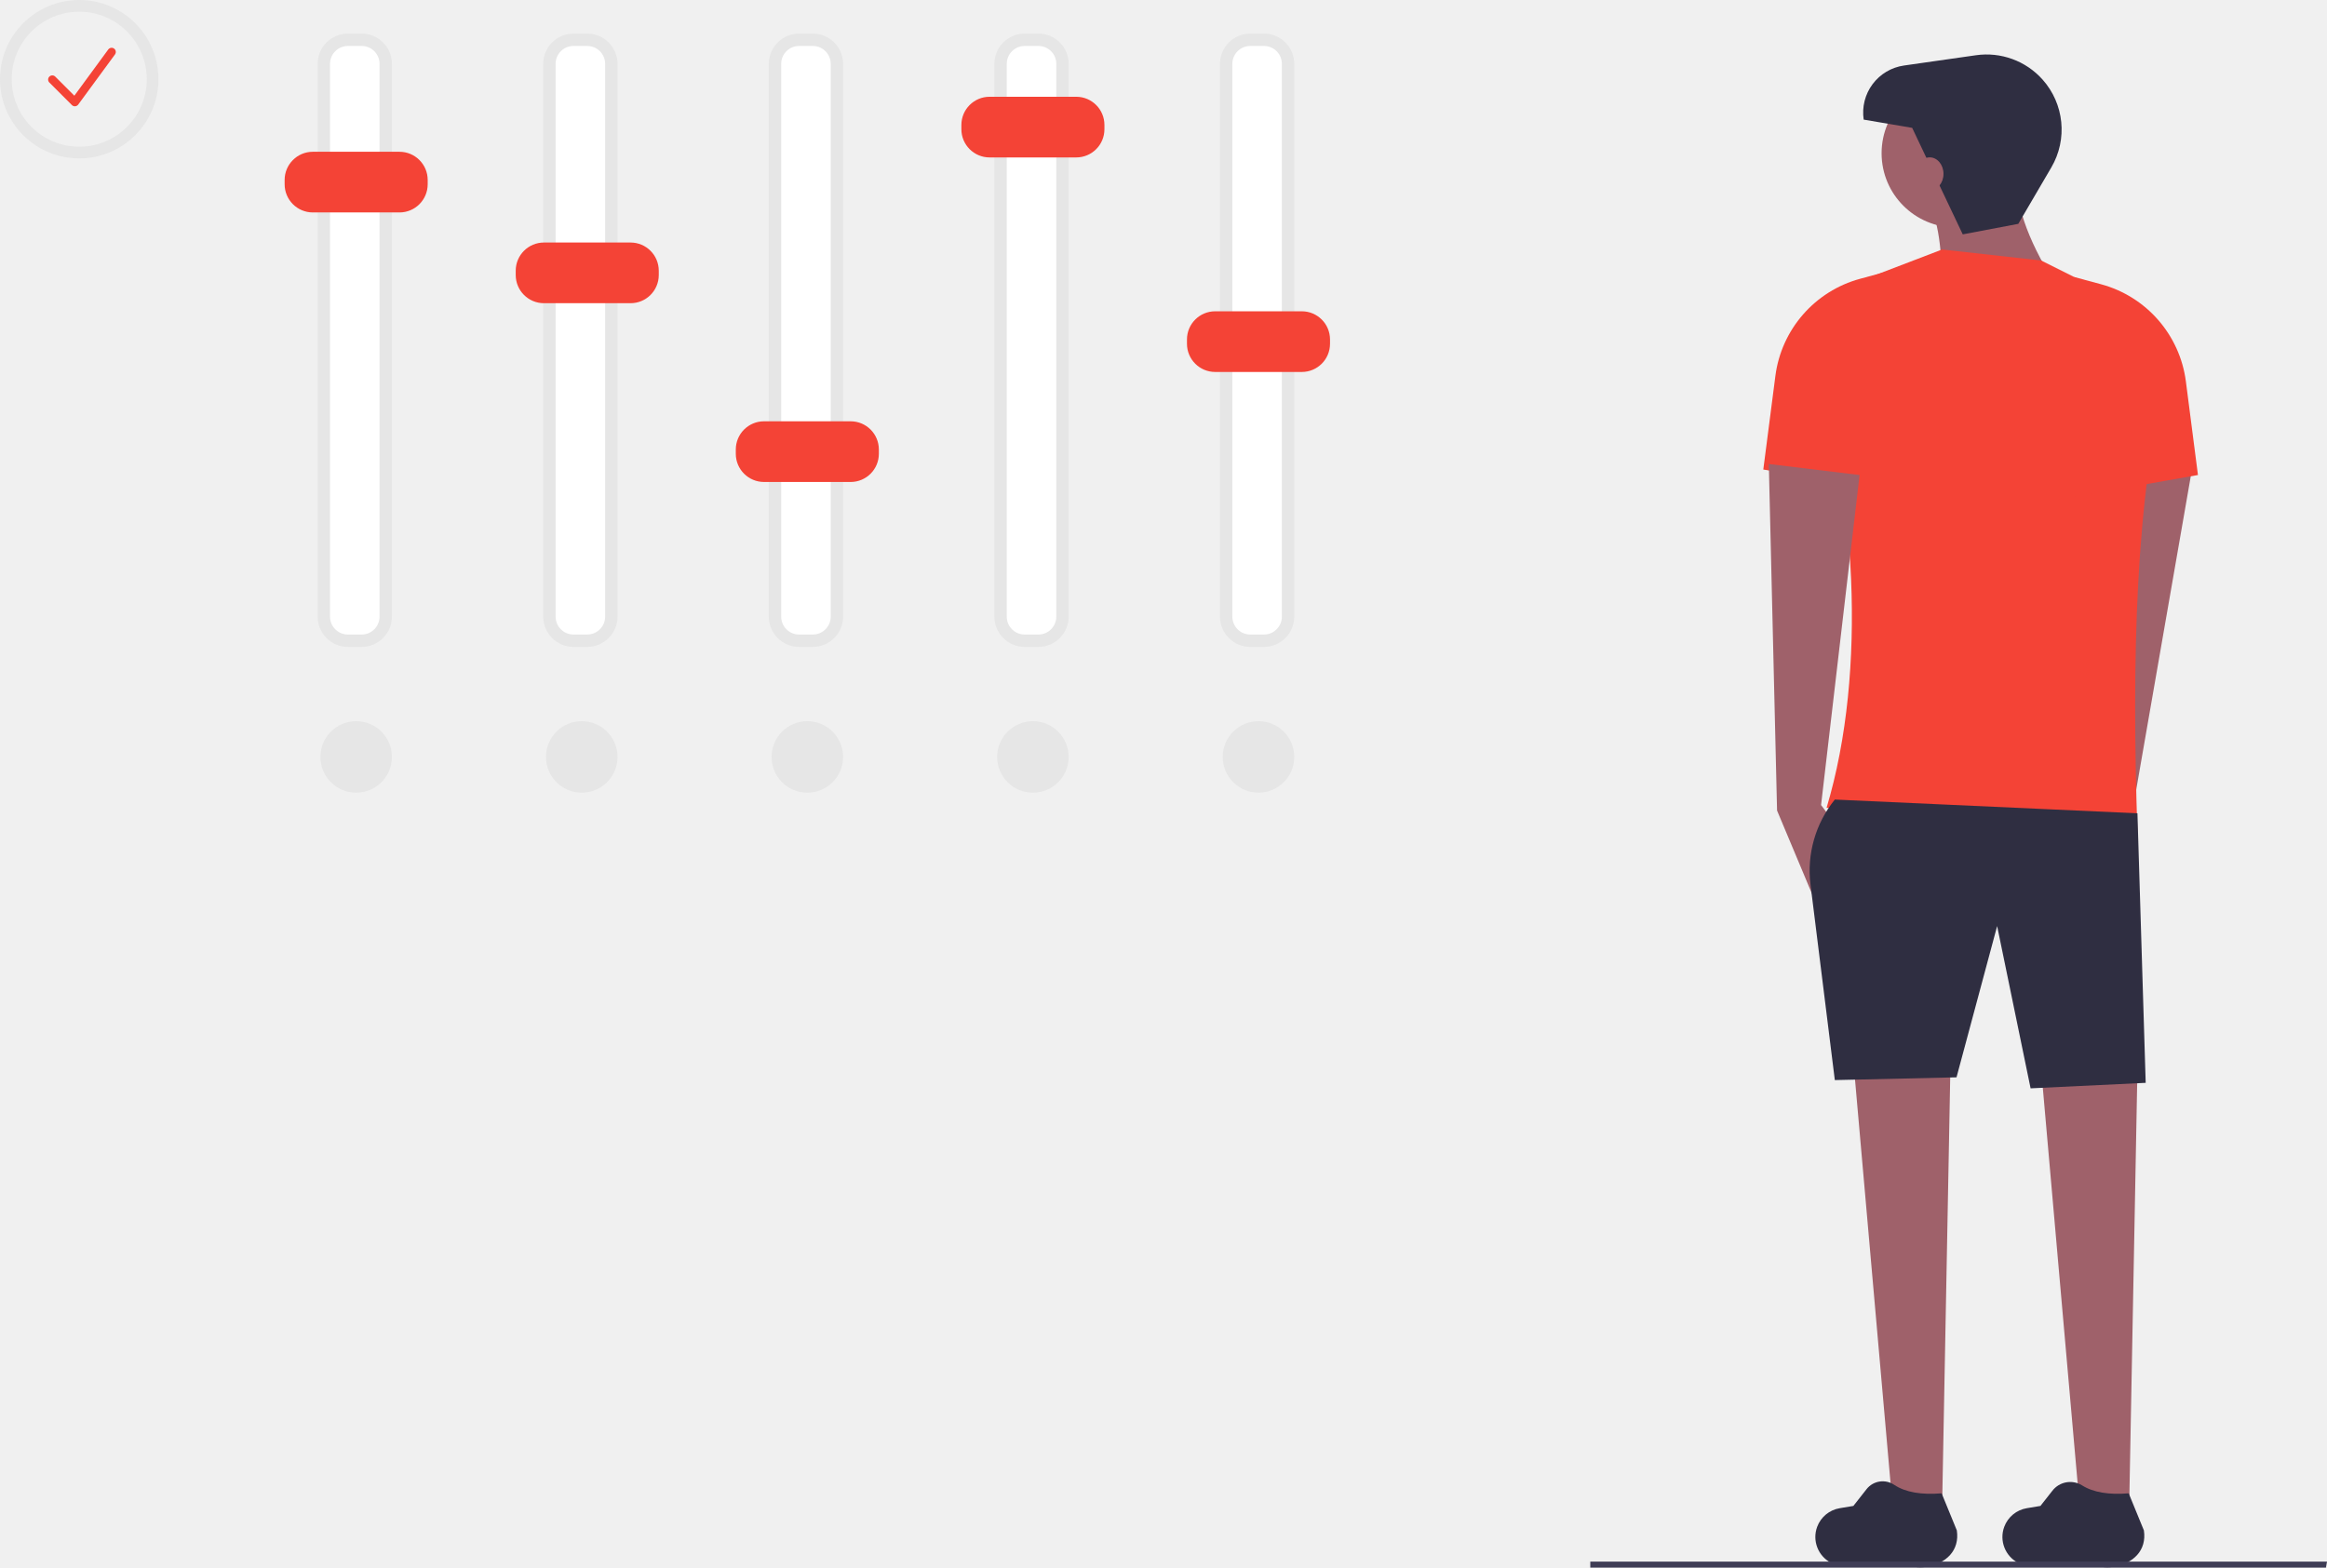
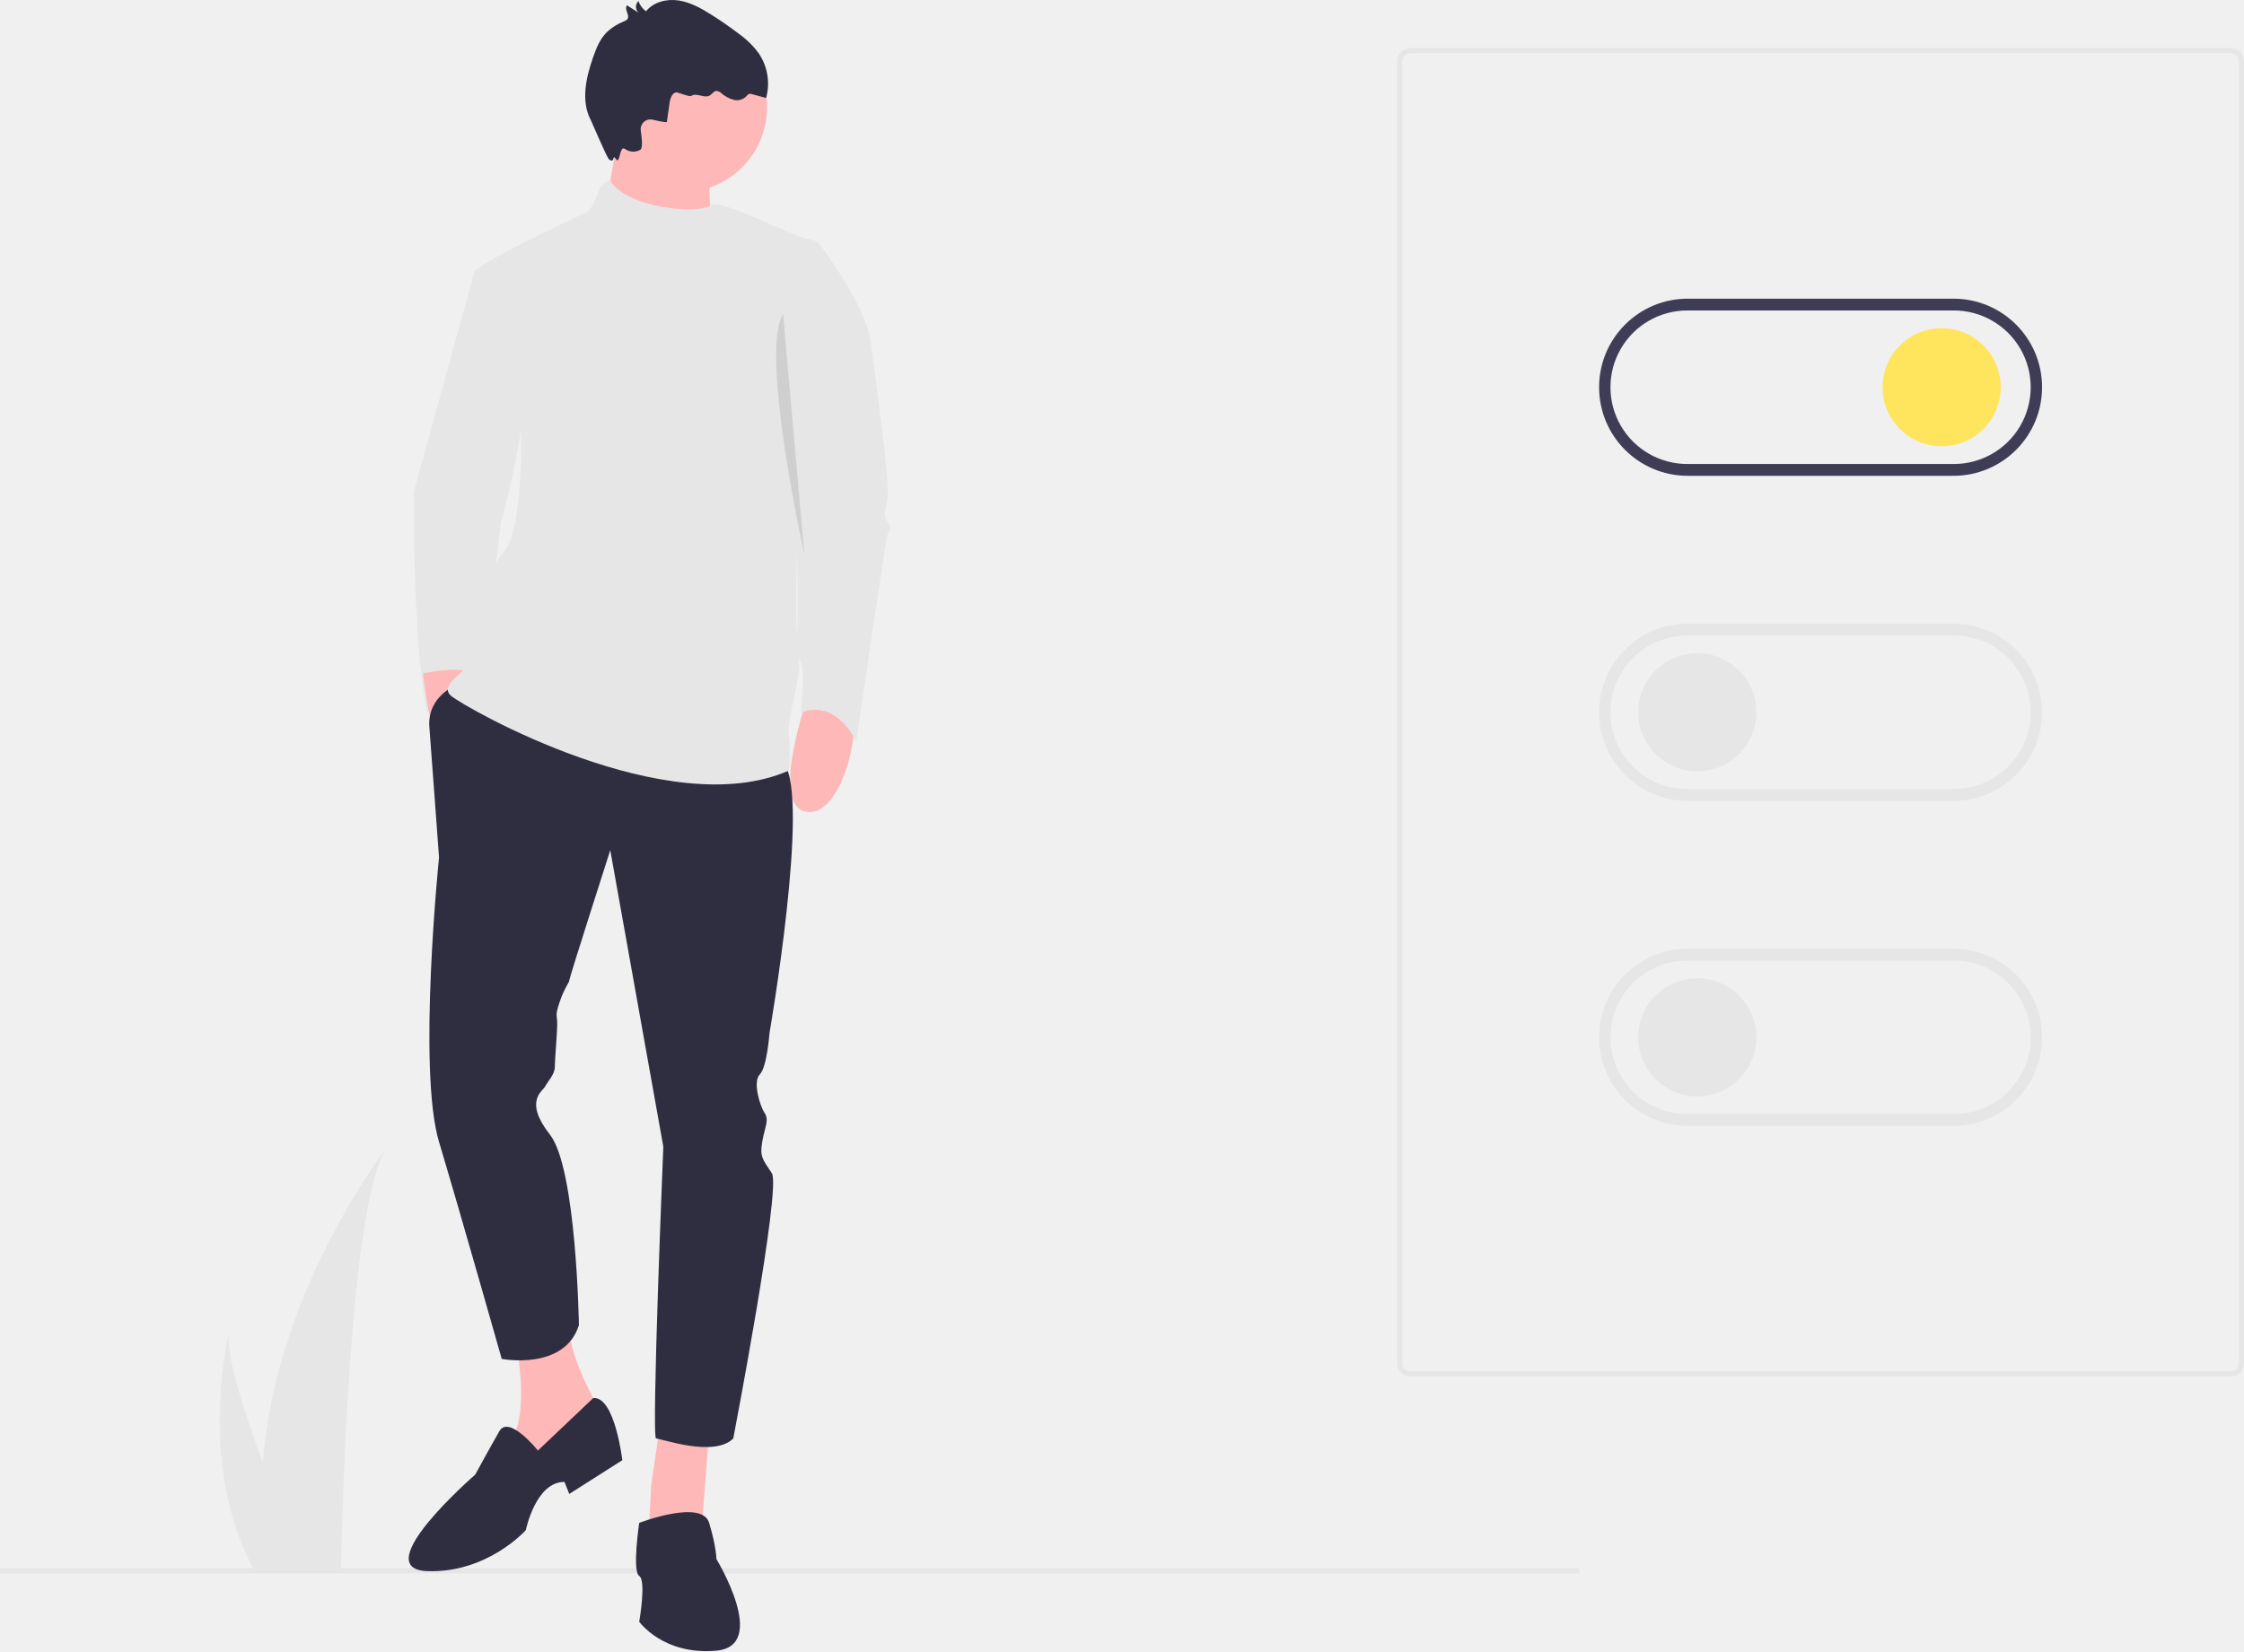
- <svg xmlns="http://www.w3.org/2000/svg" data-name="Layer 1" width="845.871" height="569.989" viewBox="0 0 845.871 569.989">
-   <polygon points="760.114 287.832 752.997 294.857 762.452 319.527 775.643 292.177 797.249 168.007 764.02 167.081 760.114 287.832" fill="#9f616a" />
-   <polygon points="705.966 547.714 687.966 547.714 673.966 388.714 708.966 388.714 705.966 547.714" fill="#9f616a" />
-   <polygon points="773.966 547.714 755.966 547.714 741.966 388.714 776.966 388.714 773.966 547.714" fill="#9f616a" />
-   <path d="M937.09,733.461l-26.28-.14a10.602,10.602,0,0,1-5.186-13.206h0a10.602,10.602,0,0,1,8.184-6.735l4.964-.827,4.326-5.505a8.19,8.19,0,0,1,10.758-2c4.149,2.634,9.904,3.511,17,2.922l5.523,13.486c1.094,7.296-3.901,12.109-11.188,13.259h0A13.431,13.431,0,0,1,937.09,733.461Z" transform="translate(-177.0646 -165.0054)" fill="#2f2e41" />
-   <path d="M869.09,733.461l-26.28-.14a10.602,10.602,0,0,1-5.186-13.206h0a10.602,10.602,0,0,1,8.184-6.735l4.964-.827,4.81-6.121a7.459,7.459,0,0,1,10.017-1.551c4.167,2.763,10.014,3.69,17.257,3.089l5.523,13.486c1.094,7.296-3.901,12.109-11.188,13.259h0A13.431,13.431,0,0,1,869.09,733.461Z" transform="translate(-177.0646 -165.0054)" fill="#2f2e41" />
-   <circle cx="710.966" cy="55.714" r="27" fill="#9f616a" />
-   <path d="M927.03,272.719l-44,3c.156-14.239-.466-27.136-4-35l31-10C910.328,243.257,916.905,257.505,927.03,272.719Z" transform="translate(-177.0646 -165.0054)" fill="#9f616a" />
-   <path d="M954.03,467.719l-113-9c15.077-50.26,10.359-116.074-5-165.416a28.472,28.472,0,0,1,18.289-26.588L883.03,255.719l36,4,30.356,15.178a27.716,27.716,0,0,1,15.316,25.309C953.292,345.838,951.918,404.513,954.03,467.719Z" transform="translate(-177.0646 -165.0054)" fill="#f44336" />
-   <path d="M869.03,344.719l-51-9L822.42,301.698a42.203,42.203,0,0,1,30.845-35.34l9.766-2.639Z" transform="translate(-177.0646 -165.0054)" fill="#f44336" />
-   <polygon points="661.966 292.714 667.966 300.714 658.966 325.714 645.966 294.714 642.966 168.714 675.966 172.714 661.966 292.714" fill="#9f616a" />
-   <path d="M925.03,346.719l51-9-4.39-34.021a42.203,42.203,0,0,0-30.845-35.34l-9.766-2.639Z" transform="translate(-177.0646 -165.0054)" fill="#f44336" />
-   <path d="M957.03,558.719l-41.839,2-12.161-59-14.768,55-44.232,1-8.842-71.066a41.097,41.097,0,0,1,8.842-30.934v0l110,5Z" transform="translate(-177.0646 -165.0054)" fill="#2f2e41" />
-   <path d="M890.53,250.219l20.19-3.823,12.011-20.519a27.28,27.28,0,0,0-3.194-31.95l0,0a27.28,27.28,0,0,0-24.207-8.837l-26.167,3.738a17.279,17.279,0,0,0-14.644,19.668l17.625,2.999Z" transform="translate(-177.0646 -165.0054)" fill="#2f2e41" />
-   <ellipse cx="701.466" cy="63.214" rx="5" ry="6" fill="#9f616a" />
-   <path d="M303.53,177.219a11.012,11.012,0,0,0-11,11v201a11.012,11.012,0,0,0,11,11h5a11.012,11.012,0,0,0,11-11v-201a11.012,11.012,0,0,0-11-11Z" transform="translate(-177.0646 -165.0054)" fill="#e6e6e6" />
-   <path d="M303.53,181.719a6.508,6.508,0,0,0-6.5,6.5v201a6.508,6.508,0,0,0,6.5,6.5h5a6.508,6.508,0,0,0,6.5-6.5v-201a6.508,6.508,0,0,0-6.5-6.5Z" transform="translate(-177.0646 -165.0054)" fill="#fff" />
-   <path d="M385.53,177.219a11.012,11.012,0,0,0-11,11v201a11.012,11.012,0,0,0,11,11h5a11.012,11.012,0,0,0,11-11v-201a11.012,11.012,0,0,0-11-11Z" transform="translate(-177.0646 -165.0054)" fill="#e6e6e6" />
-   <path d="M385.53,181.719a6.508,6.508,0,0,0-6.5,6.5v201a6.508,6.508,0,0,0,6.5,6.5h5a6.508,6.508,0,0,0,6.5-6.5v-201a6.508,6.508,0,0,0-6.5-6.5Z" transform="translate(-177.0646 -165.0054)" fill="#fff" />
-   <path d="M467.53,177.219a11.012,11.012,0,0,0-11,11v201a11.012,11.012,0,0,0,11,11h5a11.012,11.012,0,0,0,11-11v-201a11.012,11.012,0,0,0-11-11Z" transform="translate(-177.0646 -165.0054)" fill="#e6e6e6" />
-   <path d="M467.53,181.719a6.508,6.508,0,0,0-6.5,6.5v201a6.508,6.508,0,0,0,6.5,6.5h5a6.508,6.508,0,0,0,6.5-6.5v-201a6.508,6.508,0,0,0-6.5-6.5Z" transform="translate(-177.0646 -165.0054)" fill="#fff" />
-   <path d="M549.53,177.219a11.012,11.012,0,0,0-11,11v201a11.012,11.012,0,0,0,11,11h5a11.012,11.012,0,0,0,11-11v-201a11.012,11.012,0,0,0-11-11Z" transform="translate(-177.0646 -165.0054)" fill="#e6e6e6" />
-   <path d="M549.53,181.719a6.508,6.508,0,0,0-6.5,6.5v201a6.508,6.508,0,0,0,6.5,6.5h5a6.508,6.508,0,0,0,6.5-6.5v-201a6.508,6.508,0,0,0-6.5-6.5Z" transform="translate(-177.0646 -165.0054)" fill="#fff" />
-   <path d="M631.53,177.219a11.012,11.012,0,0,0-11,11v201a11.012,11.012,0,0,0,11,11h5a11.012,11.012,0,0,0,11-11v-201a11.012,11.012,0,0,0-11-11Z" transform="translate(-177.0646 -165.0054)" fill="#e6e6e6" />
-   <path d="M631.53,181.719a6.508,6.508,0,0,0-6.5,6.5v201a6.508,6.508,0,0,0,6.5,6.5h5a6.508,6.508,0,0,0,6.5-6.5v-201a6.508,6.508,0,0,0-6.5-6.5Z" transform="translate(-177.0646 -165.0054)" fill="#fff" />
-   <path d="M322.288,242.249H290.773a10.254,10.254,0,0,1-10.242-10.242v-1.576a10.254,10.254,0,0,1,10.242-10.242H322.288a10.254,10.254,0,0,1,10.242,10.242v1.576A10.254,10.254,0,0,1,322.288,242.249Z" transform="translate(-177.0646 -165.0054)" fill="#f44336" />
-   <path d="M406.288,275.249H374.773a10.254,10.254,0,0,1-10.242-10.242v-1.576a10.254,10.254,0,0,1,10.242-10.242H406.288a10.254,10.254,0,0,1,10.242,10.242v1.576A10.254,10.254,0,0,1,406.288,275.249Z" transform="translate(-177.0646 -165.0054)" fill="#f44336" />
-   <path d="M486.288,340.249H454.773a10.254,10.254,0,0,1-10.242-10.242v-1.576a10.254,10.254,0,0,1,10.242-10.242H486.288a10.254,10.254,0,0,1,10.242,10.242v1.576A10.254,10.254,0,0,1,486.288,340.249Z" transform="translate(-177.0646 -165.0054)" fill="#f44336" />
-   <path d="M568.288,222.249H536.773a10.254,10.254,0,0,1-10.242-10.242v-1.576a10.254,10.254,0,0,1,10.242-10.242H568.288a10.254,10.254,0,0,1,10.242,10.242v1.576A10.254,10.254,0,0,1,568.288,222.249Z" transform="translate(-177.0646 -165.0054)" fill="#f44336" />
-   <path d="M650.288,300.249H618.773a10.254,10.254,0,0,1-10.242-10.242v-1.576a10.254,10.254,0,0,1,10.242-10.242H650.288a10.254,10.254,0,0,1,10.242,10.242v1.576A10.254,10.254,0,0,1,650.288,300.249Z" transform="translate(-177.0646 -165.0054)" fill="#f44336" />
-   <polygon points="845.475 569.989 578.074 569.989 578.074 567.804 845.871 567.804 845.475 569.989" fill="#3f3d56" />
-   <circle cx="129.466" cy="275.214" r="13" fill="#e6e6e6" />
-   <circle cx="211.466" cy="275.214" r="13" fill="#e6e6e6" />
-   <circle cx="293.466" cy="275.214" r="13" fill="#e6e6e6" />
-   <circle cx="375.466" cy="275.214" r="13" fill="#e6e6e6" />
-   <circle cx="457.466" cy="275.214" r="13" fill="#e6e6e6" />
-   <path d="M205.861,165.005a28.796,28.796,0,1,0,28.796,28.796A28.796,28.796,0,0,0,205.861,165.005Zm0,53.338a24.542,24.542,0,1,1,24.542-24.542A24.542,24.542,0,0,1,205.861,218.344Z" transform="translate(-177.0646 -165.0054)" fill="#e6e6e6" />
-   <path d="M204.27,203.65a1.518,1.518,0,0,1-1.074-.445L194.991,195a1.519,1.519,0,0,1,2.148-2.148l6.952,6.952,12.323-16.804a1.519,1.519,0,0,1,2.451,1.797l-13.37,18.232a1.521,1.521,0,0,1-1.11.617C204.347,203.649,204.308,203.65,204.27,203.65Z" transform="translate(-177.0646 -165.0054)" fill="#f44336" />
+ <svg xmlns="http://www.w3.org/2000/svg" data-name="Layer 1" width="861.202" height="633.857" viewBox="0 0 861.202 633.857">
+   <rect y="602.011" width="606.096" height="2" fill="#e6e6e6" />
+   <path d="M357.327,236.376h-5.554l-23.603,85.618s-.463,56.925,5.091,84.693c0,0,9.256-12.033,15.735-12.033s12.496-60.627,12.496-60.627S386.946,247.483,357.327,236.376Z" transform="translate(-169.3989 -133.0717)" fill="#e6e6e6" />
+   <path d="M479.507,400.208s-14.81,41.652-.926,44.429,21.289-32.396,17.586-37.024S479.507,400.208,479.507,400.208Z" transform="translate(-169.3989 -133.0717)" fill="#feb8b8" />
+   <path d="M331.756,391.603s4.163,44.01,17.921,40.665,5.619-38.356.308-40.988S331.756,391.603,331.756,391.603Z" transform="translate(-169.3989 -133.0717)" fill="#feb8b8" />
+   <path d="M367.509,649.196s6.479,31.471-4.628,39.801,3.702,25.917,3.702,25.917l35.173-37.024s-14.81-23.14-13.884-37.024Z" transform="translate(-169.3989 -133.0717)" fill="#feb8b8" />
+   <polygon points="253.646 544.818 249.944 569.809 249.018 587.395 269.381 585.544 272.158 549.446 253.646 544.818" fill="#feb8b8" />
+   <path d="M344.676,396.014s-11.415,4.194-10.489,16.227,3.702,49.983,3.702,49.983-8.33,81.453,0,109.221,24.066,83.304,24.066,83.304,24.066,4.628,29.619-12.958c0,0-.926-60.164-11.107-73.123s-2.777-16.661-1.851-18.512,3.702-4.628,3.702-7.405.926-12.958.926-16.661-.926-2.777.926-8.33,3.702-7.405,3.702-8.33,15.735-49.983,15.735-49.983l20.363,113.849s-4.628,111.998-2.777,111.998,22.214,7.405,29.619,0c0,0,18.512-96.263,14.81-101.816s-4.628-6.479-3.702-12.033,2.777-8.33.926-11.107-4.628-12.033-1.851-14.81,3.702-15.735,3.702-15.735,15.735-90.709,5.554-103.668S344.676,396.014,344.676,396.014Z" transform="translate(-169.3989 -133.0717)" fill="#2f2e41" />
+   <path d="M375.839,689.922s-11.107-13.884-14.81-7.405-9.256,16.661-9.256,16.661-41.652,36.099-18.512,37.024,37.95-15.735,37.95-15.735,3.702-18.512,14.81-18.512l1.851,4.628,20.363-12.958s-2.868-24.576-11.153-23.858Z" transform="translate(-169.3989 -133.0717)" fill="#2f2e41" />
+   <path d="M414.715,717.69s24.066-9.256,26.843,0,2.777,13.884,2.777,13.884,20.363,33.322,0,35.173-29.619-11.107-29.619-11.107,2.777-15.735,0-17.586S414.715,717.69,414.715,717.69Z" transform="translate(-169.3989 -133.0717)" fill="#2f2e41" />
+   <circle cx="261.977" cy="41.289" r="32.396" fill="#feb8b8" />
+   <path d="M407.31,181.766l-6.479,36.099,45.355,11.107s-10.644-26.38.926-37.95C450.038,188.095,407.31,181.766,407.31,181.766Z" transform="translate(-169.3989 -133.0717)" fill="#feb8b8" />
+   <path d="M403.591,202.485a5.907,5.907,0,0,0-4.612,4.272,24.648,24.648,0,0,1-3.702,7.405s-43.503,20.363-43.503,23.14S369.36,299.317,369.36,299.317s.926,37.024-6.479,45.355-14.81,38.875-12.958,41.652-12.958,9.256-7.405,13.884,83.304,49.057,129.585,28.694c0,0,.926-8.33,0-13.884s5.554-24.066,3.702-30.545,0-73.123,0-73.123l9.539-78.914a6.422,6.422,0,0,0-4.505-6.919C470.17,222.275,445.43,209,442.02,211.848,437.604,215.535,410.054,213.023,403.591,202.485Z" transform="translate(-169.3989 -133.0717)" fill="#e6e6e6" />
+   <path d="M476.73,225.269l.059-.024a6.42,6.42,0,0,1,7.572,2.169c5.736,7.849,17.806,25.489,19.211,36.73,1.851,14.81,7.405,54.611,6.479,60.164s-1.851,6.479,0,9.256.926,1.851,0,4.628-12.033,79.602-12.033,79.602-7.405-16.661-21.289-11.107c0,0,1.851-14.81,0-19.438s-3.702-7.405-1.851-11.107,0-39.801-.926-43.503,0-23.14,0-23.14l-8.33-37.95Z" transform="translate(-169.3989 -133.0717)" fill="#e6e6e6" />
+   <path d="M425.325,179.876l1.094-7.628c.255-1.778,1.296-4.116,3.025-3.632,1.471.411,4.677,1.671,5.213,1.291,2.01-1.424,5.051,1.066,7.165-.199.885-.53,1.463-1.665,2.492-1.741a2.839,2.839,0,0,1,1.83.829,12.453,12.453,0,0,0,4.736,2.573,5.094,5.094,0,0,0,4.986-1.359,2.648,2.648,0,0,1,.882-.845,1.978,1.978,0,0,1,1.268.058l5.4,1.47a20.75,20.75,0,0,0-2.776-17.084,34.361,34.361,0,0,0-7.865-7.703q-5.016-3.816-10.354-7.179c-3.894-2.46-8.024-4.781-12.579-5.472-4.554-.692-9.653.546-12.517,4.153a8.06,8.06,0,0,1-2.899-3.916,2.967,2.967,0,0,0,.191,4.549l-4.567-2.916c-1.284,1.348,1.225,3.792.131,5.299a2.791,2.791,0,0,1-1.229.803,20.936,20.936,0,0,0-6.696,4.215c-2.625,2.632-4.05,6.205-5.274,9.715-2.721,7.807-4.699,16.761-.833,24.069.438.829,6.225,14.504,6.995,15.037,2.606,1.803.91-2.56,2.777,0,1.464,2.007,1.19-5.676,3.366-3.989a5.425,5.425,0,0,0,5.905.266c.902-.626.611-4.1.125-7.291a3.759,3.759,0,0,1,4.573-4.229C422.601,179.655,425.278,180.2,425.325,179.876Z" transform="translate(-169.3989 -133.0717)" fill="#2f2e41" />
+   <path d="M469.93,253.603l8.189,92.457S460.816,268.516,469.93,253.603Z" transform="translate(-169.3989 -133.0717)" opacity="0.1" style="isolation:isolate" />
+   <path d="M317.823,573.686c-13.25,18.73-16.75,125.33-17.53,159.5-.02.77-.04,1.5-.05,2.19h-33.54c-.41-.73-.79-1.45-1.15-2.19-19.88-39.24-8.85-86.29-8.27-88.67-1.51,7.48,5.32,29.16,13.04,50.16C275.033,630.106,315.303,576.946,317.823,573.686Z" transform="translate(-169.3989 -133.0717)" fill="#e6e6e6" />
+   <circle cx="745.169" cy="148.656" r="22.667" fill="#ffe45e" />
+   <path d="M919.101,315.728h-102a34,34,0,1,1,0-68h102a34,34,0,0,1,0,68Zm-102-63.467a29.467,29.467,0,1,0,0,58.933h102a29.467,29.467,0,1,0,0-58.933Z" transform="translate(-169.3989 -133.0717)" fill="#3f3d56" />
+   <circle cx="651.376" cy="273.434" r="22.667" fill="#e6e6e6" />
+   <path d="M919.101,440.506h-102a34,34,0,0,1,0-68h102a34,34,0,0,1,0,68Zm-102-63.467a29.467,29.467,0,1,0,0,58.933h102a29.467,29.467,0,1,0,0-58.933Z" transform="translate(-169.3989 -133.0717)" fill="#e6e6e6" />
+   <circle cx="651.376" cy="398.213" r="22.667" fill="#e6e6e6" />
+   <path d="M919.101,565.284h-102a34,34,0,0,1,0-68h102a34,34,0,1,1,0,68Zm-102-63.467a29.467,29.467,0,1,0,0,58.933h102a29.467,29.467,0,1,0,0-58.933Z" transform="translate(-169.3989 -133.0717)" fill="#e6e6e6" />
+   <path d="M1025.601,661.494H710.601a5.006,5.006,0,0,1-5-5V156.518a5.006,5.006,0,0,1,5-5h315a5.006,5.006,0,0,1,5,5V656.494A5.006,5.006,0,0,1,1025.601,661.494ZM710.601,153.518a3.003,3.003,0,0,0-3,3V656.494a3.003,3.003,0,0,0,3,3h315a3.003,3.003,0,0,0,3-3V156.518a3.003,3.003,0,0,0-3-3Z" transform="translate(-169.3989 -133.0717)" fill="#e6e6e6" />
</svg>
